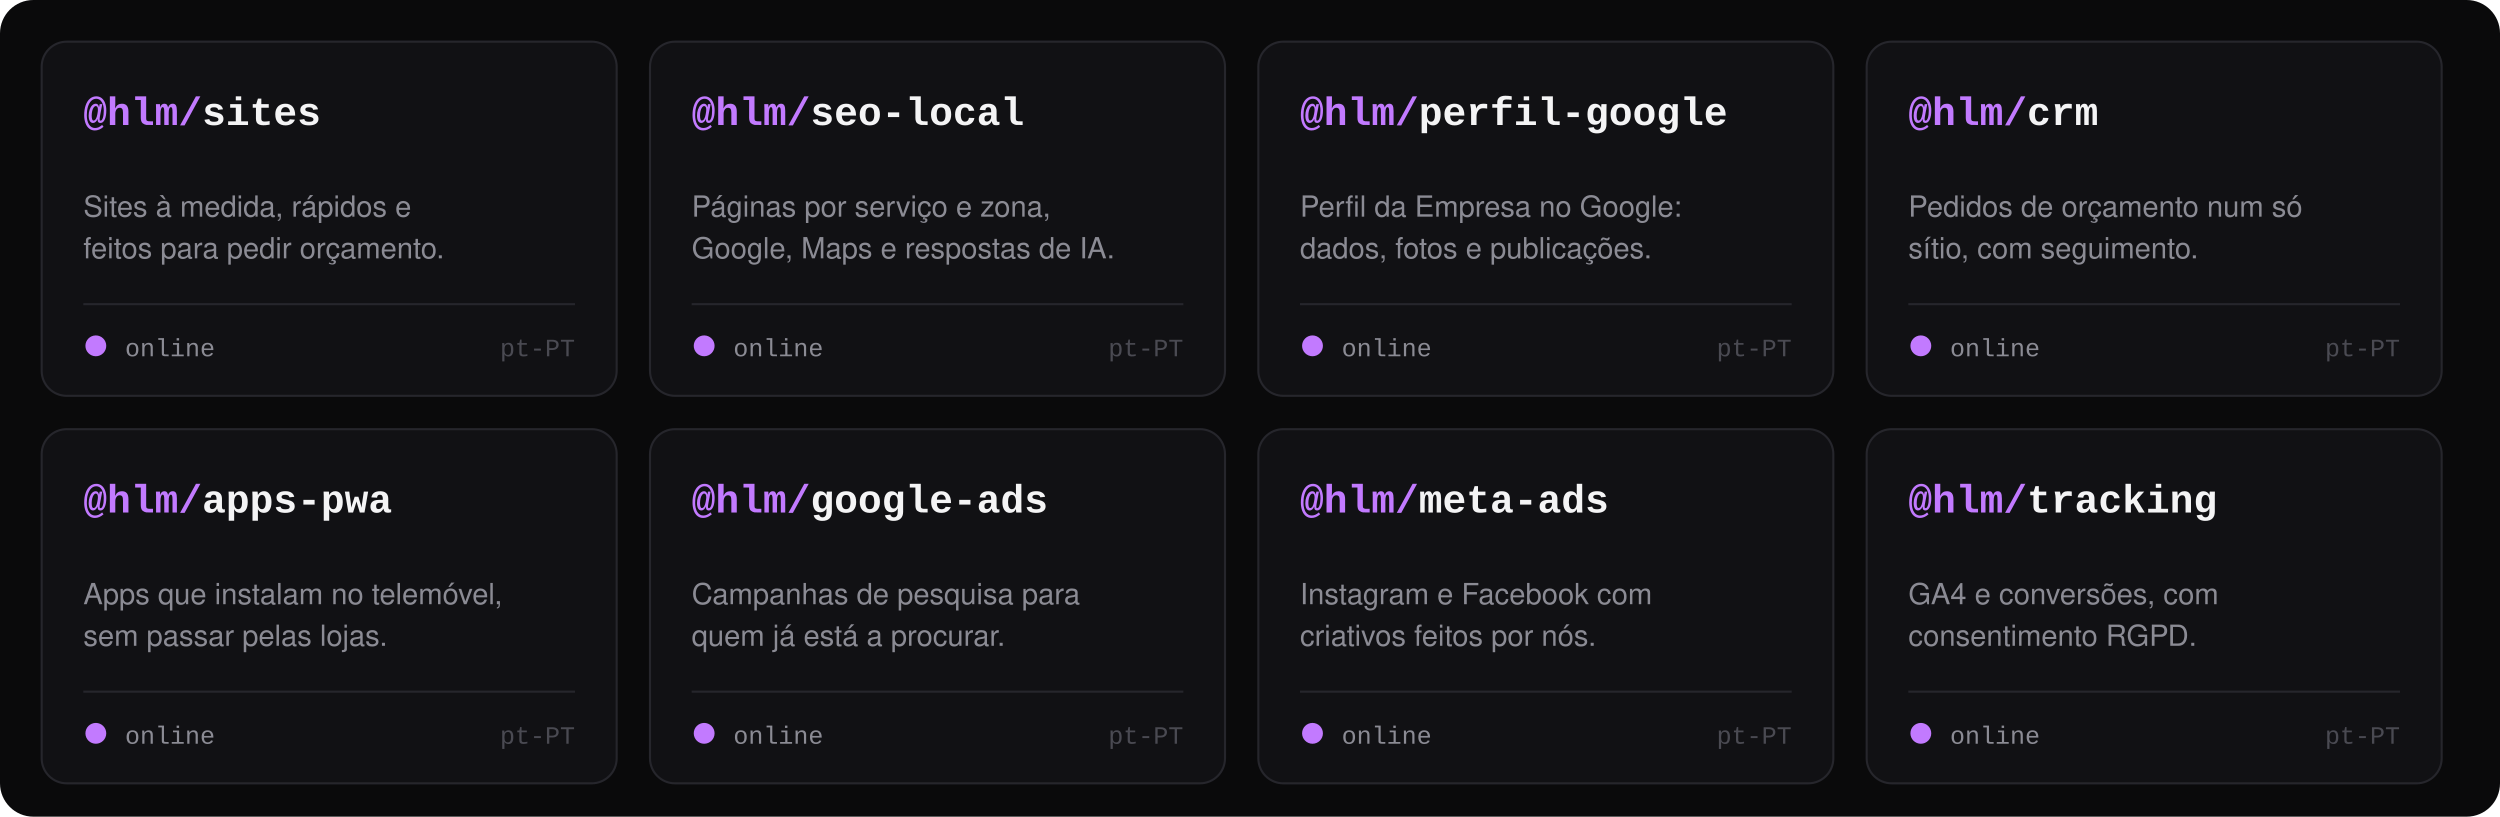
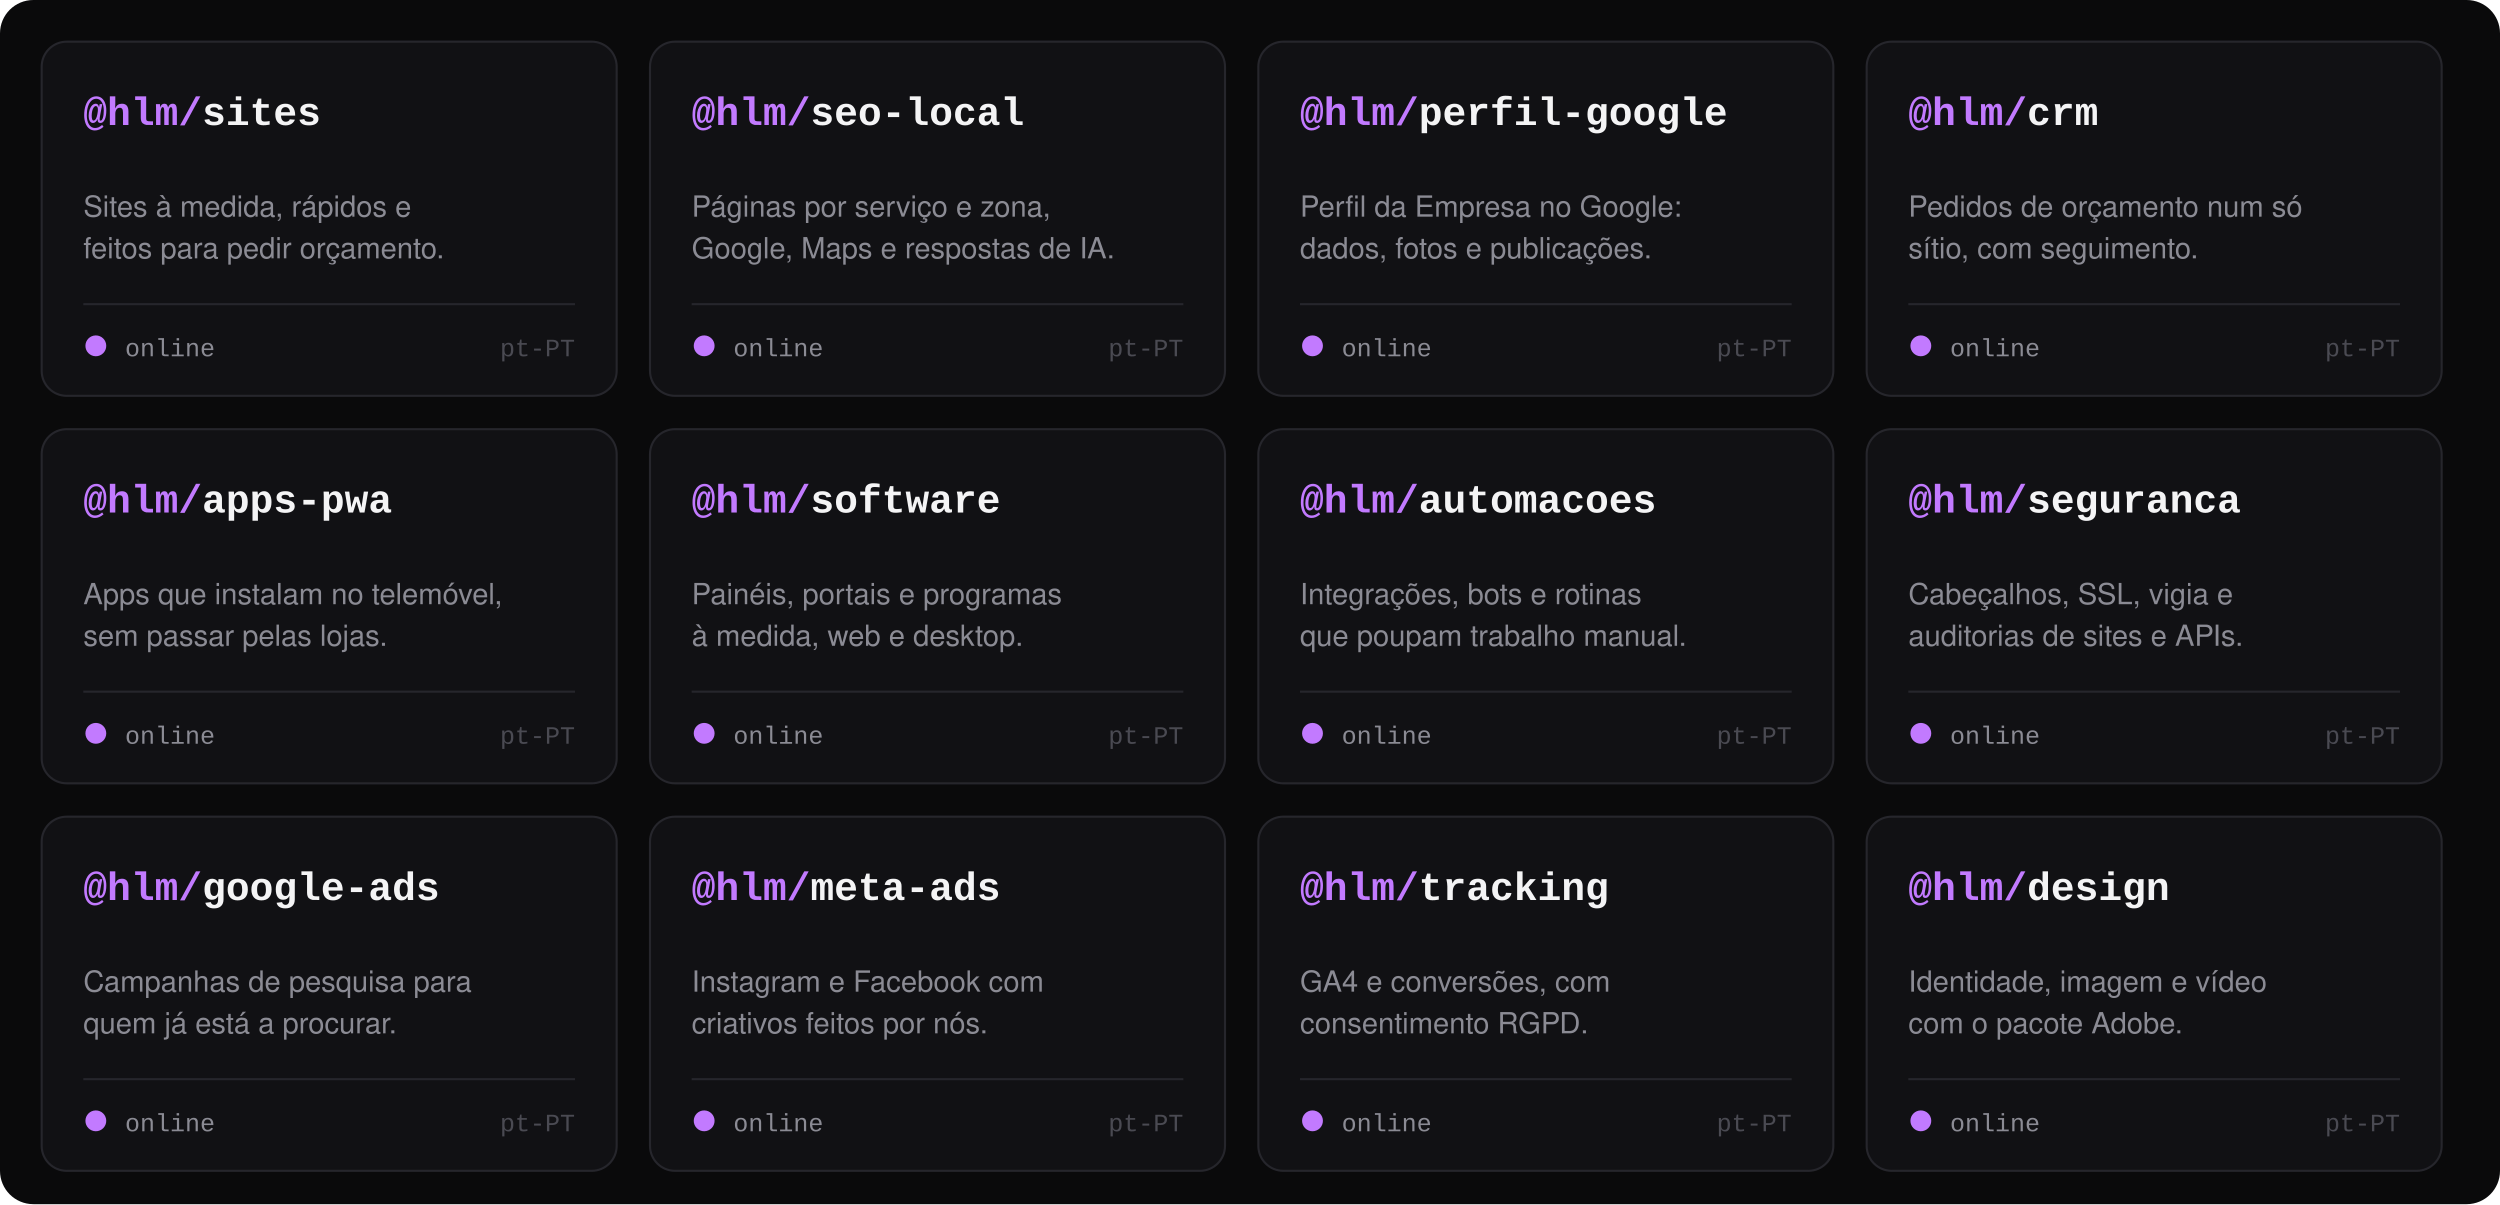
- <svg xmlns="http://www.w3.org/2000/svg" width="1200" height="392" viewBox="0 0 1200 392">
+ <svg xmlns="http://www.w3.org/2000/svg" width="1200" height="578" viewBox="0 0 1200 578">
  <style>.led{animation:lp 2s ease-in-out infinite}@keyframes lp{0%,100%{opacity:1}50%{opacity:.25}}@media (prefers-reduced-motion:reduce){*{animation:none!important;opacity:1!important}}</style>
-   <rect width="1200" height="392" rx="16" fill="#0a0a0b" />
+   <rect width="1200" height="578" rx="16" fill="#0a0a0b" />
  <g transform="translate(20 20)">
    <rect width="276" height="170" rx="12" fill="#111114" stroke="#26262c" />
    <text x="20" y="40" font-family="'SF Mono',ui-monospace,SFMono-Regular,Menlo,Consolas,'Liberation Mono',monospace" font-size="19" font-weight="700" fill="#f4f4f5">
      <tspan fill="#c27aff">@hlm/</tspan>sites</text>
    <text x="20" y="84" font-family="'Helvetica Neue',Helvetica,Arial,sans-serif" font-size="14" fill="#8b8b94">Sites à medida, rápidos e</text>
    <text x="20" y="104" font-family="'Helvetica Neue',Helvetica,Arial,sans-serif" font-size="14" fill="#8b8b94">feitos para pedir orçamento.</text>
    <line x1="20" y1="126" x2="256" y2="126" stroke="#26262c" />
    <circle class="led" style="animation-delay:0.00s" cx="26" cy="146" r="5" fill="#c27aff" />
    <text x="40" y="151" font-family="'SF Mono',ui-monospace,SFMono-Regular,Menlo,Consolas,'Liberation Mono',monospace" font-size="12" fill="#8b8b94">online</text>
    <text x="256" y="151" text-anchor="end" font-family="'SF Mono',ui-monospace,SFMono-Regular,Menlo,Consolas,'Liberation Mono',monospace" font-size="12" fill="#4a4a52">pt-PT</text>
  </g>
  <g transform="translate(312 20)">
    <rect width="276" height="170" rx="12" fill="#111114" stroke="#26262c" />
    <text x="20" y="40" font-family="'SF Mono',ui-monospace,SFMono-Regular,Menlo,Consolas,'Liberation Mono',monospace" font-size="19" font-weight="700" fill="#f4f4f5">
      <tspan fill="#c27aff">@hlm/</tspan>seo-local</text>
    <text x="20" y="84" font-family="'Helvetica Neue',Helvetica,Arial,sans-serif" font-size="14" fill="#8b8b94">Páginas por serviço e zona,</text>
    <text x="20" y="104" font-family="'Helvetica Neue',Helvetica,Arial,sans-serif" font-size="14" fill="#8b8b94">Google, Maps e respostas de IA.</text>
    <line x1="20" y1="126" x2="256" y2="126" stroke="#26262c" />
    <circle class="led" style="animation-delay:0.25s" cx="26" cy="146" r="5" fill="#c27aff" />
    <text x="40" y="151" font-family="'SF Mono',ui-monospace,SFMono-Regular,Menlo,Consolas,'Liberation Mono',monospace" font-size="12" fill="#8b8b94">online</text>
    <text x="256" y="151" text-anchor="end" font-family="'SF Mono',ui-monospace,SFMono-Regular,Menlo,Consolas,'Liberation Mono',monospace" font-size="12" fill="#4a4a52">pt-PT</text>
  </g>
  <g transform="translate(604 20)">
    <rect width="276" height="170" rx="12" fill="#111114" stroke="#26262c" />
    <text x="20" y="40" font-family="'SF Mono',ui-monospace,SFMono-Regular,Menlo,Consolas,'Liberation Mono',monospace" font-size="19" font-weight="700" fill="#f4f4f5">
      <tspan fill="#c27aff">@hlm/</tspan>perfil-google</text>
    <text x="20" y="84" font-family="'Helvetica Neue',Helvetica,Arial,sans-serif" font-size="14" fill="#8b8b94">Perfil da Empresa no Google:</text>
    <text x="20" y="104" font-family="'Helvetica Neue',Helvetica,Arial,sans-serif" font-size="14" fill="#8b8b94">dados, fotos e publicações.</text>
    <line x1="20" y1="126" x2="256" y2="126" stroke="#26262c" />
    <circle class="led" style="animation-delay:0.50s" cx="26" cy="146" r="5" fill="#c27aff" />
    <text x="40" y="151" font-family="'SF Mono',ui-monospace,SFMono-Regular,Menlo,Consolas,'Liberation Mono',monospace" font-size="12" fill="#8b8b94">online</text>
    <text x="256" y="151" text-anchor="end" font-family="'SF Mono',ui-monospace,SFMono-Regular,Menlo,Consolas,'Liberation Mono',monospace" font-size="12" fill="#4a4a52">pt-PT</text>
  </g>
  <g transform="translate(896 20)">
    <rect width="276" height="170" rx="12" fill="#111114" stroke="#26262c" />
    <text x="20" y="40" font-family="'SF Mono',ui-monospace,SFMono-Regular,Menlo,Consolas,'Liberation Mono',monospace" font-size="19" font-weight="700" fill="#f4f4f5">
      <tspan fill="#c27aff">@hlm/</tspan>crm</text>
    <text x="20" y="84" font-family="'Helvetica Neue',Helvetica,Arial,sans-serif" font-size="14" fill="#8b8b94">Pedidos de orçamento num só</text>
    <text x="20" y="104" font-family="'Helvetica Neue',Helvetica,Arial,sans-serif" font-size="14" fill="#8b8b94">sítio, com seguimento.</text>
    <line x1="20" y1="126" x2="256" y2="126" stroke="#26262c" />
    <circle class="led" style="animation-delay:0.75s" cx="26" cy="146" r="5" fill="#c27aff" />
    <text x="40" y="151" font-family="'SF Mono',ui-monospace,SFMono-Regular,Menlo,Consolas,'Liberation Mono',monospace" font-size="12" fill="#8b8b94">online</text>
    <text x="256" y="151" text-anchor="end" font-family="'SF Mono',ui-monospace,SFMono-Regular,Menlo,Consolas,'Liberation Mono',monospace" font-size="12" fill="#4a4a52">pt-PT</text>
  </g>
  <g transform="translate(20 206)">
    <rect width="276" height="170" rx="12" fill="#111114" stroke="#26262c" />
    <text x="20" y="40" font-family="'SF Mono',ui-monospace,SFMono-Regular,Menlo,Consolas,'Liberation Mono',monospace" font-size="19" font-weight="700" fill="#f4f4f5">
      <tspan fill="#c27aff">@hlm/</tspan>apps-pwa</text>
    <text x="20" y="84" font-family="'Helvetica Neue',Helvetica,Arial,sans-serif" font-size="14" fill="#8b8b94">Apps que instalam no telemóvel,</text>
    <text x="20" y="104" font-family="'Helvetica Neue',Helvetica,Arial,sans-serif" font-size="14" fill="#8b8b94">sem passar pelas lojas.</text>
    <line x1="20" y1="126" x2="256" y2="126" stroke="#26262c" />
    <circle class="led" style="animation-delay:1.00s" cx="26" cy="146" r="5" fill="#c27aff" />
    <text x="40" y="151" font-family="'SF Mono',ui-monospace,SFMono-Regular,Menlo,Consolas,'Liberation Mono',monospace" font-size="12" fill="#8b8b94">online</text>
    <text x="256" y="151" text-anchor="end" font-family="'SF Mono',ui-monospace,SFMono-Regular,Menlo,Consolas,'Liberation Mono',monospace" font-size="12" fill="#4a4a52">pt-PT</text>
  </g>
  <g transform="translate(312 206)">
    <rect width="276" height="170" rx="12" fill="#111114" stroke="#26262c" />
    <text x="20" y="40" font-family="'SF Mono',ui-monospace,SFMono-Regular,Menlo,Consolas,'Liberation Mono',monospace" font-size="19" font-weight="700" fill="#f4f4f5">
-       <tspan fill="#c27aff">@hlm/</tspan>google-ads</text>
-     <text x="20" y="84" font-family="'Helvetica Neue',Helvetica,Arial,sans-serif" font-size="14" fill="#8b8b94">Campanhas de pesquisa para</text>
-     <text x="20" y="104" font-family="'Helvetica Neue',Helvetica,Arial,sans-serif" font-size="14" fill="#8b8b94">quem já está a procurar.</text>
+       <tspan fill="#c27aff">@hlm/</tspan>software</text>
+     <text x="20" y="84" font-family="'Helvetica Neue',Helvetica,Arial,sans-serif" font-size="14" fill="#8b8b94">Painéis, portais e programas</text>
+     <text x="20" y="104" font-family="'Helvetica Neue',Helvetica,Arial,sans-serif" font-size="14" fill="#8b8b94">à medida, web e desktop.</text>
    <line x1="20" y1="126" x2="256" y2="126" stroke="#26262c" />
    <circle class="led" style="animation-delay:1.25s" cx="26" cy="146" r="5" fill="#c27aff" />
    <text x="40" y="151" font-family="'SF Mono',ui-monospace,SFMono-Regular,Menlo,Consolas,'Liberation Mono',monospace" font-size="12" fill="#8b8b94">online</text>
    <text x="256" y="151" text-anchor="end" font-family="'SF Mono',ui-monospace,SFMono-Regular,Menlo,Consolas,'Liberation Mono',monospace" font-size="12" fill="#4a4a52">pt-PT</text>
  </g>
  <g transform="translate(604 206)">
    <rect width="276" height="170" rx="12" fill="#111114" stroke="#26262c" />
    <text x="20" y="40" font-family="'SF Mono',ui-monospace,SFMono-Regular,Menlo,Consolas,'Liberation Mono',monospace" font-size="19" font-weight="700" fill="#f4f4f5">
-       <tspan fill="#c27aff">@hlm/</tspan>meta-ads</text>
-     <text x="20" y="84" font-family="'Helvetica Neue',Helvetica,Arial,sans-serif" font-size="14" fill="#8b8b94">Instagram e Facebook com</text>
-     <text x="20" y="104" font-family="'Helvetica Neue',Helvetica,Arial,sans-serif" font-size="14" fill="#8b8b94">criativos feitos por nós.</text>
+       <tspan fill="#c27aff">@hlm/</tspan>automacoes</text>
+     <text x="20" y="84" font-family="'Helvetica Neue',Helvetica,Arial,sans-serif" font-size="14" fill="#8b8b94">Integrações, bots e rotinas</text>
+     <text x="20" y="104" font-family="'Helvetica Neue',Helvetica,Arial,sans-serif" font-size="14" fill="#8b8b94">que poupam trabalho manual.</text>
    <line x1="20" y1="126" x2="256" y2="126" stroke="#26262c" />
    <circle class="led" style="animation-delay:1.50s" cx="26" cy="146" r="5" fill="#c27aff" />
    <text x="40" y="151" font-family="'SF Mono',ui-monospace,SFMono-Regular,Menlo,Consolas,'Liberation Mono',monospace" font-size="12" fill="#8b8b94">online</text>
    <text x="256" y="151" text-anchor="end" font-family="'SF Mono',ui-monospace,SFMono-Regular,Menlo,Consolas,'Liberation Mono',monospace" font-size="12" fill="#4a4a52">pt-PT</text>
  </g>
  <g transform="translate(896 206)">
    <rect width="276" height="170" rx="12" fill="#111114" stroke="#26262c" />
    <text x="20" y="40" font-family="'SF Mono',ui-monospace,SFMono-Regular,Menlo,Consolas,'Liberation Mono',monospace" font-size="19" font-weight="700" fill="#f4f4f5">
-       <tspan fill="#c27aff">@hlm/</tspan>tracking</text>
-     <text x="20" y="84" font-family="'Helvetica Neue',Helvetica,Arial,sans-serif" font-size="14" fill="#8b8b94">GA4 e conversões, com</text>
-     <text x="20" y="104" font-family="'Helvetica Neue',Helvetica,Arial,sans-serif" font-size="14" fill="#8b8b94">consentimento RGPD.</text>
+       <tspan fill="#c27aff">@hlm/</tspan>seguranca</text>
+     <text x="20" y="84" font-family="'Helvetica Neue',Helvetica,Arial,sans-serif" font-size="14" fill="#8b8b94">Cabeçalhos, SSL, vigia e</text>
+     <text x="20" y="104" font-family="'Helvetica Neue',Helvetica,Arial,sans-serif" font-size="14" fill="#8b8b94">auditorias de sites e APIs.</text>
    <line x1="20" y1="126" x2="256" y2="126" stroke="#26262c" />
    <circle class="led" style="animation-delay:1.75s" cx="26" cy="146" r="5" fill="#c27aff" />
    <text x="40" y="151" font-family="'SF Mono',ui-monospace,SFMono-Regular,Menlo,Consolas,'Liberation Mono',monospace" font-size="12" fill="#8b8b94">online</text>
    <text x="256" y="151" text-anchor="end" font-family="'SF Mono',ui-monospace,SFMono-Regular,Menlo,Consolas,'Liberation Mono',monospace" font-size="12" fill="#4a4a52">pt-PT</text>
  </g>
+   <g transform="translate(20 392)">
+     <rect width="276" height="170" rx="12" fill="#111114" stroke="#26262c" />
+     <text x="20" y="40" font-family="'SF Mono',ui-monospace,SFMono-Regular,Menlo,Consolas,'Liberation Mono',monospace" font-size="19" font-weight="700" fill="#f4f4f5">
+       <tspan fill="#c27aff">@hlm/</tspan>google-ads</text>
+     <text x="20" y="84" font-family="'Helvetica Neue',Helvetica,Arial,sans-serif" font-size="14" fill="#8b8b94">Campanhas de pesquisa para</text>
+     <text x="20" y="104" font-family="'Helvetica Neue',Helvetica,Arial,sans-serif" font-size="14" fill="#8b8b94">quem já está a procurar.</text>
+     <line x1="20" y1="126" x2="256" y2="126" stroke="#26262c" />
+     <circle class="led" style="animation-delay:2.00s" cx="26" cy="146" r="5" fill="#c27aff" />
+     <text x="40" y="151" font-family="'SF Mono',ui-monospace,SFMono-Regular,Menlo,Consolas,'Liberation Mono',monospace" font-size="12" fill="#8b8b94">online</text>
+     <text x="256" y="151" text-anchor="end" font-family="'SF Mono',ui-monospace,SFMono-Regular,Menlo,Consolas,'Liberation Mono',monospace" font-size="12" fill="#4a4a52">pt-PT</text>
+   </g>
+   <g transform="translate(312 392)">
+     <rect width="276" height="170" rx="12" fill="#111114" stroke="#26262c" />
+     <text x="20" y="40" font-family="'SF Mono',ui-monospace,SFMono-Regular,Menlo,Consolas,'Liberation Mono',monospace" font-size="19" font-weight="700" fill="#f4f4f5">
+       <tspan fill="#c27aff">@hlm/</tspan>meta-ads</text>
+     <text x="20" y="84" font-family="'Helvetica Neue',Helvetica,Arial,sans-serif" font-size="14" fill="#8b8b94">Instagram e Facebook com</text>
+     <text x="20" y="104" font-family="'Helvetica Neue',Helvetica,Arial,sans-serif" font-size="14" fill="#8b8b94">criativos feitos por nós.</text>
+     <line x1="20" y1="126" x2="256" y2="126" stroke="#26262c" />
+     <circle class="led" style="animation-delay:2.25s" cx="26" cy="146" r="5" fill="#c27aff" />
+     <text x="40" y="151" font-family="'SF Mono',ui-monospace,SFMono-Regular,Menlo,Consolas,'Liberation Mono',monospace" font-size="12" fill="#8b8b94">online</text>
+     <text x="256" y="151" text-anchor="end" font-family="'SF Mono',ui-monospace,SFMono-Regular,Menlo,Consolas,'Liberation Mono',monospace" font-size="12" fill="#4a4a52">pt-PT</text>
+   </g>
+   <g transform="translate(604 392)">
+     <rect width="276" height="170" rx="12" fill="#111114" stroke="#26262c" />
+     <text x="20" y="40" font-family="'SF Mono',ui-monospace,SFMono-Regular,Menlo,Consolas,'Liberation Mono',monospace" font-size="19" font-weight="700" fill="#f4f4f5">
+       <tspan fill="#c27aff">@hlm/</tspan>tracking</text>
+     <text x="20" y="84" font-family="'Helvetica Neue',Helvetica,Arial,sans-serif" font-size="14" fill="#8b8b94">GA4 e conversões, com</text>
+     <text x="20" y="104" font-family="'Helvetica Neue',Helvetica,Arial,sans-serif" font-size="14" fill="#8b8b94">consentimento RGPD.</text>
+     <line x1="20" y1="126" x2="256" y2="126" stroke="#26262c" />
+     <circle class="led" style="animation-delay:2.50s" cx="26" cy="146" r="5" fill="#c27aff" />
+     <text x="40" y="151" font-family="'SF Mono',ui-monospace,SFMono-Regular,Menlo,Consolas,'Liberation Mono',monospace" font-size="12" fill="#8b8b94">online</text>
+     <text x="256" y="151" text-anchor="end" font-family="'SF Mono',ui-monospace,SFMono-Regular,Menlo,Consolas,'Liberation Mono',monospace" font-size="12" fill="#4a4a52">pt-PT</text>
+   </g>
+   <g transform="translate(896 392)">
+     <rect width="276" height="170" rx="12" fill="#111114" stroke="#26262c" />
+     <text x="20" y="40" font-family="'SF Mono',ui-monospace,SFMono-Regular,Menlo,Consolas,'Liberation Mono',monospace" font-size="19" font-weight="700" fill="#f4f4f5">
+       <tspan fill="#c27aff">@hlm/</tspan>design</text>
+     <text x="20" y="84" font-family="'Helvetica Neue',Helvetica,Arial,sans-serif" font-size="14" fill="#8b8b94">Identidade, imagem e vídeo</text>
+     <text x="20" y="104" font-family="'Helvetica Neue',Helvetica,Arial,sans-serif" font-size="14" fill="#8b8b94">com o pacote Adobe.</text>
+     <line x1="20" y1="126" x2="256" y2="126" stroke="#26262c" />
+     <circle class="led" style="animation-delay:2.75s" cx="26" cy="146" r="5" fill="#c27aff" />
+     <text x="40" y="151" font-family="'SF Mono',ui-monospace,SFMono-Regular,Menlo,Consolas,'Liberation Mono',monospace" font-size="12" fill="#8b8b94">online</text>
+     <text x="256" y="151" text-anchor="end" font-family="'SF Mono',ui-monospace,SFMono-Regular,Menlo,Consolas,'Liberation Mono',monospace" font-size="12" fill="#4a4a52">pt-PT</text>
+   </g>
</svg>
